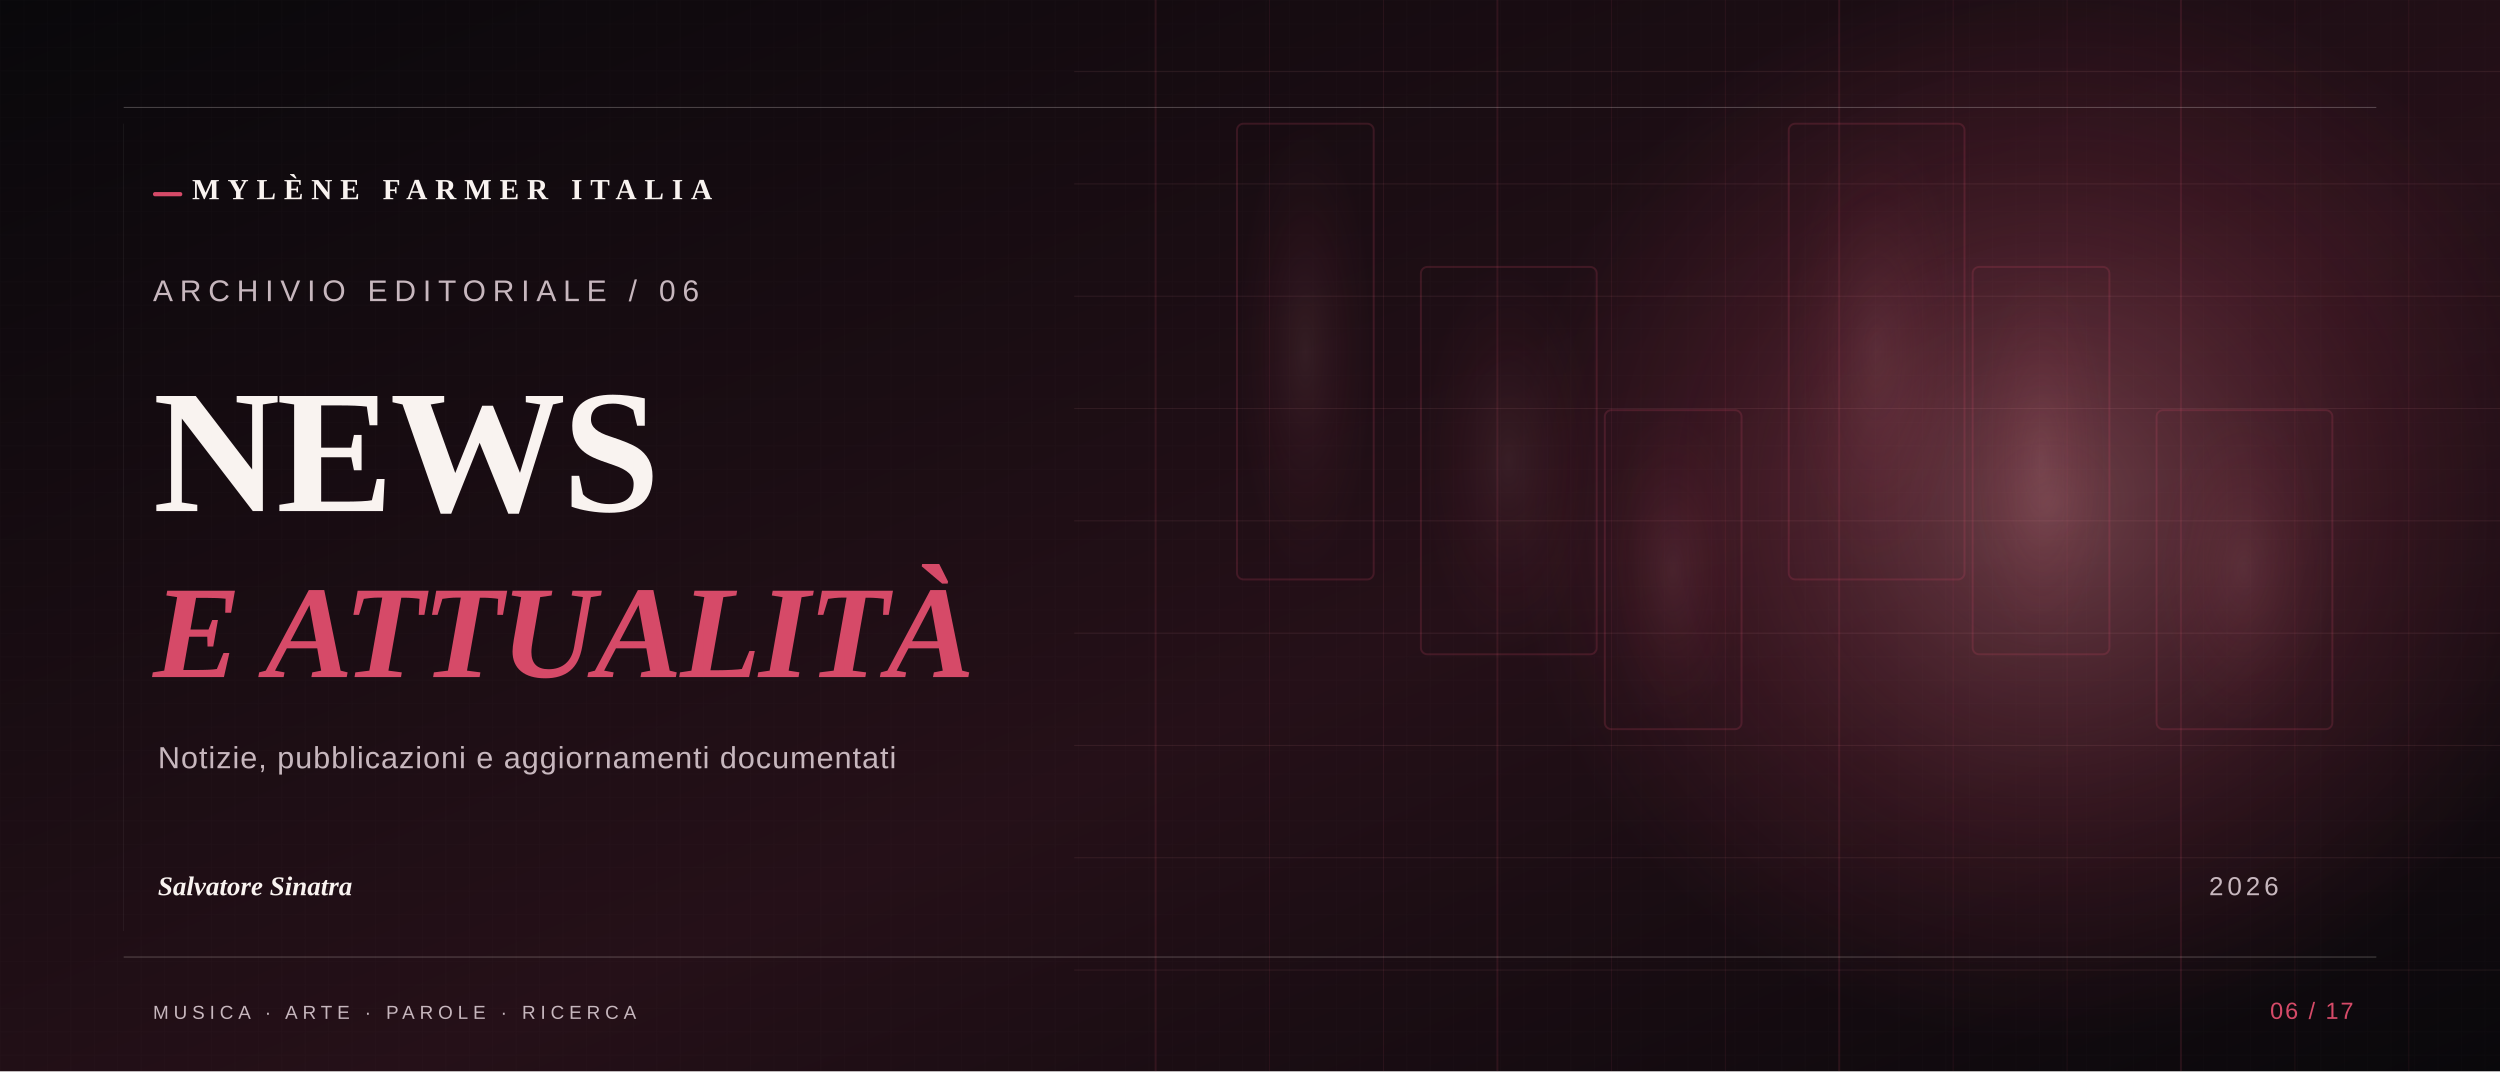
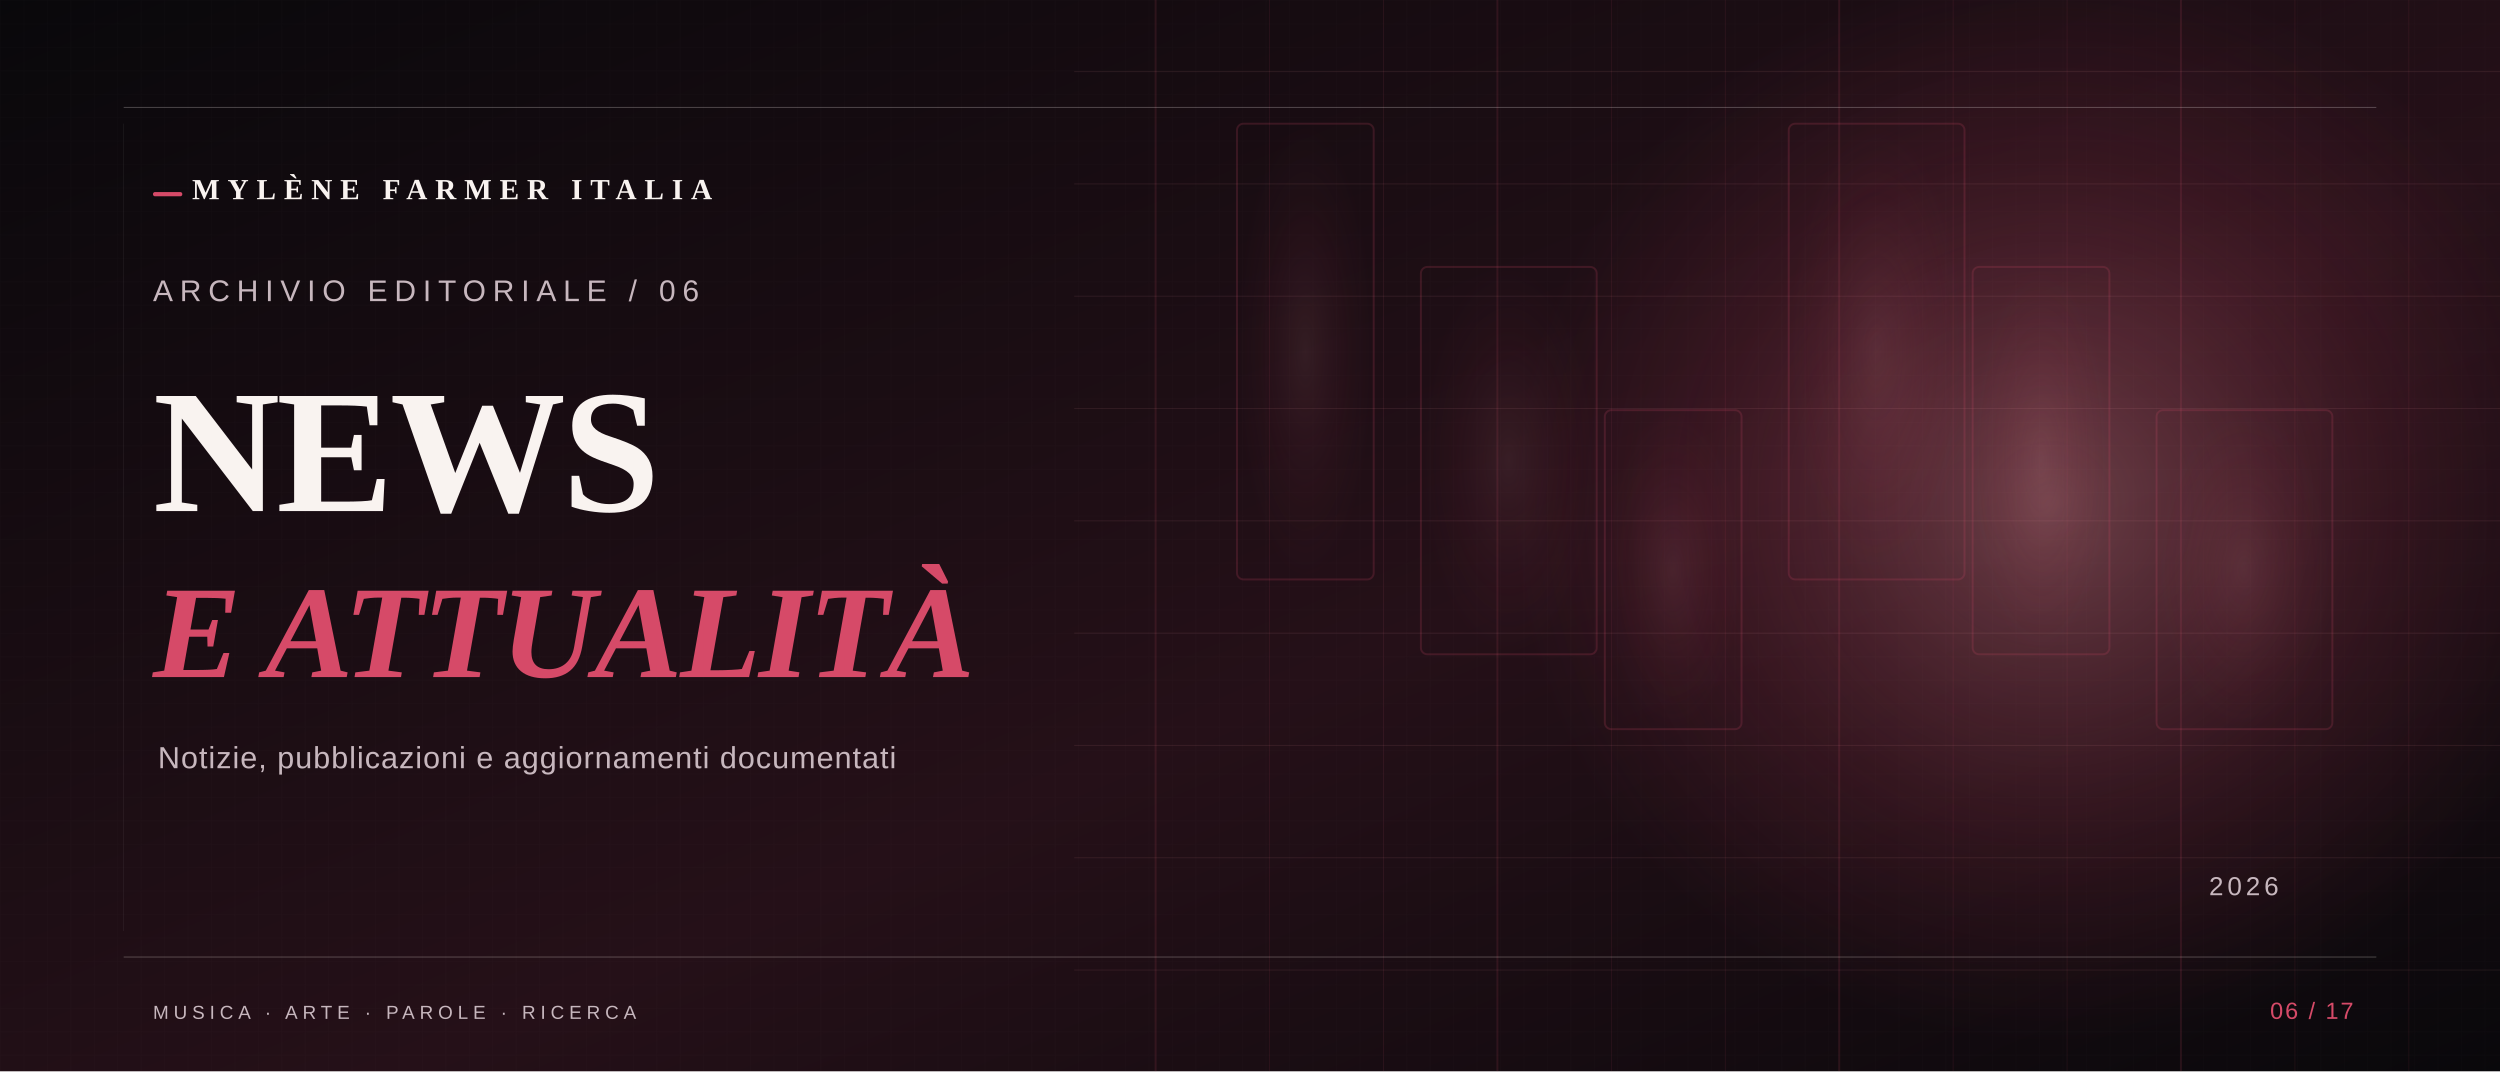
<svg xmlns="http://www.w3.org/2000/svg" width="7680" height="3291" viewBox="0 0 7680 3291" role="img" aria-label="Banner editoriale NEWS E ATTUALITÀ — Mylène Farmer Italia">
  <defs>
    <linearGradient id="base" x1="0" y1="0" x2="1" y2="1">
      <stop offset="0" stop-color="#09080b" />
      <stop offset=".58" stop-color="#251018" />
      <stop offset="1" stop-color="#09080b" />
    </linearGradient>
    <radialGradient id="orb" cx="50%" cy="50%" r="50%">
      <stop offset="0" stop-color="#ff9fa9" stop-opacity=".55" />
      <stop offset=".65" stop-color="#d64a68" stop-opacity=".19" />
      <stop offset="1" stop-color="#d64a68" stop-opacity="0" />
    </radialGradient>
    <linearGradient id="ribbon" x1="0" y1="0" x2="1" y2="1">
      <stop offset="0" stop-color="#d64a68" stop-opacity="0" />
      <stop offset=".5" stop-color="#d64a68" stop-opacity=".75" />
      <stop offset="1" stop-color="#ff9fa9" stop-opacity="0" />
    </linearGradient>
    <pattern id="micro" width="72" height="72" patternUnits="userSpaceOnUse">
      <path d="M72 0H0V72" fill="none" stroke="#f9f3f0" stroke-width="1" opacity=".045" />
    </pattern>
  </defs>
  <rect width="7680" height="3291" fill="url(#base)" />
  <rect width="7680" height="3291" fill="url(#micro)" />
  <circle cx="6300" cy="1550" r="1660" fill="url(#orb)" opacity=".62" />
  <path d="M 3550 0 V 3291" stroke="#d64a68" stroke-width="6" opacity=".13" />
  <path d="M 3900 0 V 3291" stroke="#d64a68" stroke-width="2" opacity=".13" />
  <path d="M 4250 0 V 3291" stroke="#d64a68" stroke-width="2" opacity=".13" />
  <path d="M 4600 0 V 3291" stroke="#d64a68" stroke-width="6" opacity=".13" />
  <path d="M 4950 0 V 3291" stroke="#d64a68" stroke-width="2" opacity=".13" />
  <path d="M 5300 0 V 3291" stroke="#d64a68" stroke-width="2" opacity=".13" />
  <path d="M 5650 0 V 3291" stroke="#d64a68" stroke-width="6" opacity=".13" />
  <path d="M 6000 0 V 3291" stroke="#d64a68" stroke-width="2" opacity=".13" />
  <path d="M 6350 0 V 3291" stroke="#d64a68" stroke-width="2" opacity=".13" />
  <path d="M 6700 0 V 3291" stroke="#d64a68" stroke-width="6" opacity=".13" />
  <path d="M 7050 0 V 3291" stroke="#d64a68" stroke-width="2" opacity=".13" />
  <path d="M 7400 0 V 3291" stroke="#d64a68" stroke-width="2" opacity=".13" />
  <path d="M 7750 0 V 3291" stroke="#d64a68" stroke-width="6" opacity=".13" />
  <path d="M 3300 220 H 7680" stroke="#ff9fa9" stroke-width="3" opacity=".09" />
  <path d="M 3300 565 H 7680" stroke="#ff9fa9" stroke-width="3" opacity=".09" />
  <path d="M 3300 910 H 7680" stroke="#ff9fa9" stroke-width="3" opacity=".09" />
  <path d="M 3300 1255 H 7680" stroke="#ff9fa9" stroke-width="3" opacity=".09" />
  <path d="M 3300 1600 H 7680" stroke="#ff9fa9" stroke-width="3" opacity=".09" />
  <path d="M 3300 1945 H 7680" stroke="#ff9fa9" stroke-width="3" opacity=".09" />
  <path d="M 3300 2290 H 7680" stroke="#ff9fa9" stroke-width="3" opacity=".09" />
  <path d="M 3300 2635 H 7680" stroke="#ff9fa9" stroke-width="3" opacity=".09" />
  <path d="M 3300 2980 H 7680" stroke="#ff9fa9" stroke-width="3" opacity=".09" />
  <rect x="3800" y="380" width="420" height="1400" rx="20" fill="url(#orb)" stroke="#d64a68" stroke-width="6" opacity=".18" />
  <rect x="4365" y="820" width="540" height="1190" rx="20" fill="url(#orb)" stroke="#d64a68" stroke-width="6" opacity=".18" />
  <rect x="4930" y="1260" width="420" height="980" rx="20" fill="url(#orb)" stroke="#d64a68" stroke-width="6" opacity=".18" />
  <rect x="5495" y="380" width="540" height="1400" rx="20" fill="url(#orb)" stroke="#d64a68" stroke-width="6" opacity=".18" />
  <rect x="6060" y="820" width="420" height="1190" rx="20" fill="url(#orb)" stroke="#d64a68" stroke-width="6" opacity=".18" />
  <rect x="6625" y="1260" width="540" height="980" rx="20" fill="url(#orb)" stroke="#d64a68" stroke-width="6" opacity=".18" />
  <path d="M 380 330 H 7300" stroke="#f9f3f0" stroke-width="3" opacity=".26" />
  <path d="M 380 2940 H 7300" stroke="#f9f3f0" stroke-width="3" opacity=".26" />
  <path d="M 380 380 V 2860" stroke="#f9f3f0" stroke-width="2" opacity=".08" />
  <rect x="470" y="590" width="90" height="13" rx="6" fill="#d64a68" />
  <text x="590" y="612" fill="#f9f3f0" font-family="Times New Roman, Liberation Serif, serif" font-weight="700" font-size="90" letter-spacing="24">MYLÈNE FARMER ITALIA</text>
  <text x="470" y="925" fill="#c7b7be" font-family="Arial, Helvetica, sans-serif" font-size="92" letter-spacing="21">ARCHIVIO EDITORIALE  /  06</text>
  <text x="470" y="1570" fill="#f9f3f0" font-family="Times New Roman, Liberation Serif, serif" font-weight="700" font-size="540" letter-spacing="-11">NEWS</text>
  <text x="470" y="2080" fill="#d64a68" font-family="Times New Roman, Liberation Serif, serif" font-weight="700" font-style="italic" font-size="405" letter-spacing="-6">E ATTUALITÀ</text>
  <text x="485" y="2360" fill="#c7b7be" font-family="Arial, Helvetica, sans-serif" font-size="94" letter-spacing="3">Notizie, pubblicazioni e aggiornamenti documentati</text>
-   <text x="485" y="2750" fill="#f9f3f0" font-family="Times New Roman, Liberation Serif, serif" font-size="83" font-style="italic" font-weight="700">Salvatore Sinatra</text>
  <text x="7000" y="2750" text-anchor="end" fill="#c7b7be" font-family="Arial, Helvetica, sans-serif" font-size="80" letter-spacing="12">2026</text>
  <text x="470" y="3130" fill="#c7b7be" font-family="Arial, Helvetica, sans-serif" font-size="58" letter-spacing="15">MUSICA  ·  ARTE  ·  PAROLE  ·  RICERCA</text>
  <text x="7230" y="3130" text-anchor="end" fill="#d64a68" font-family="Arial, Helvetica, sans-serif" font-size="72" letter-spacing="6">06 / 17</text>
</svg>
